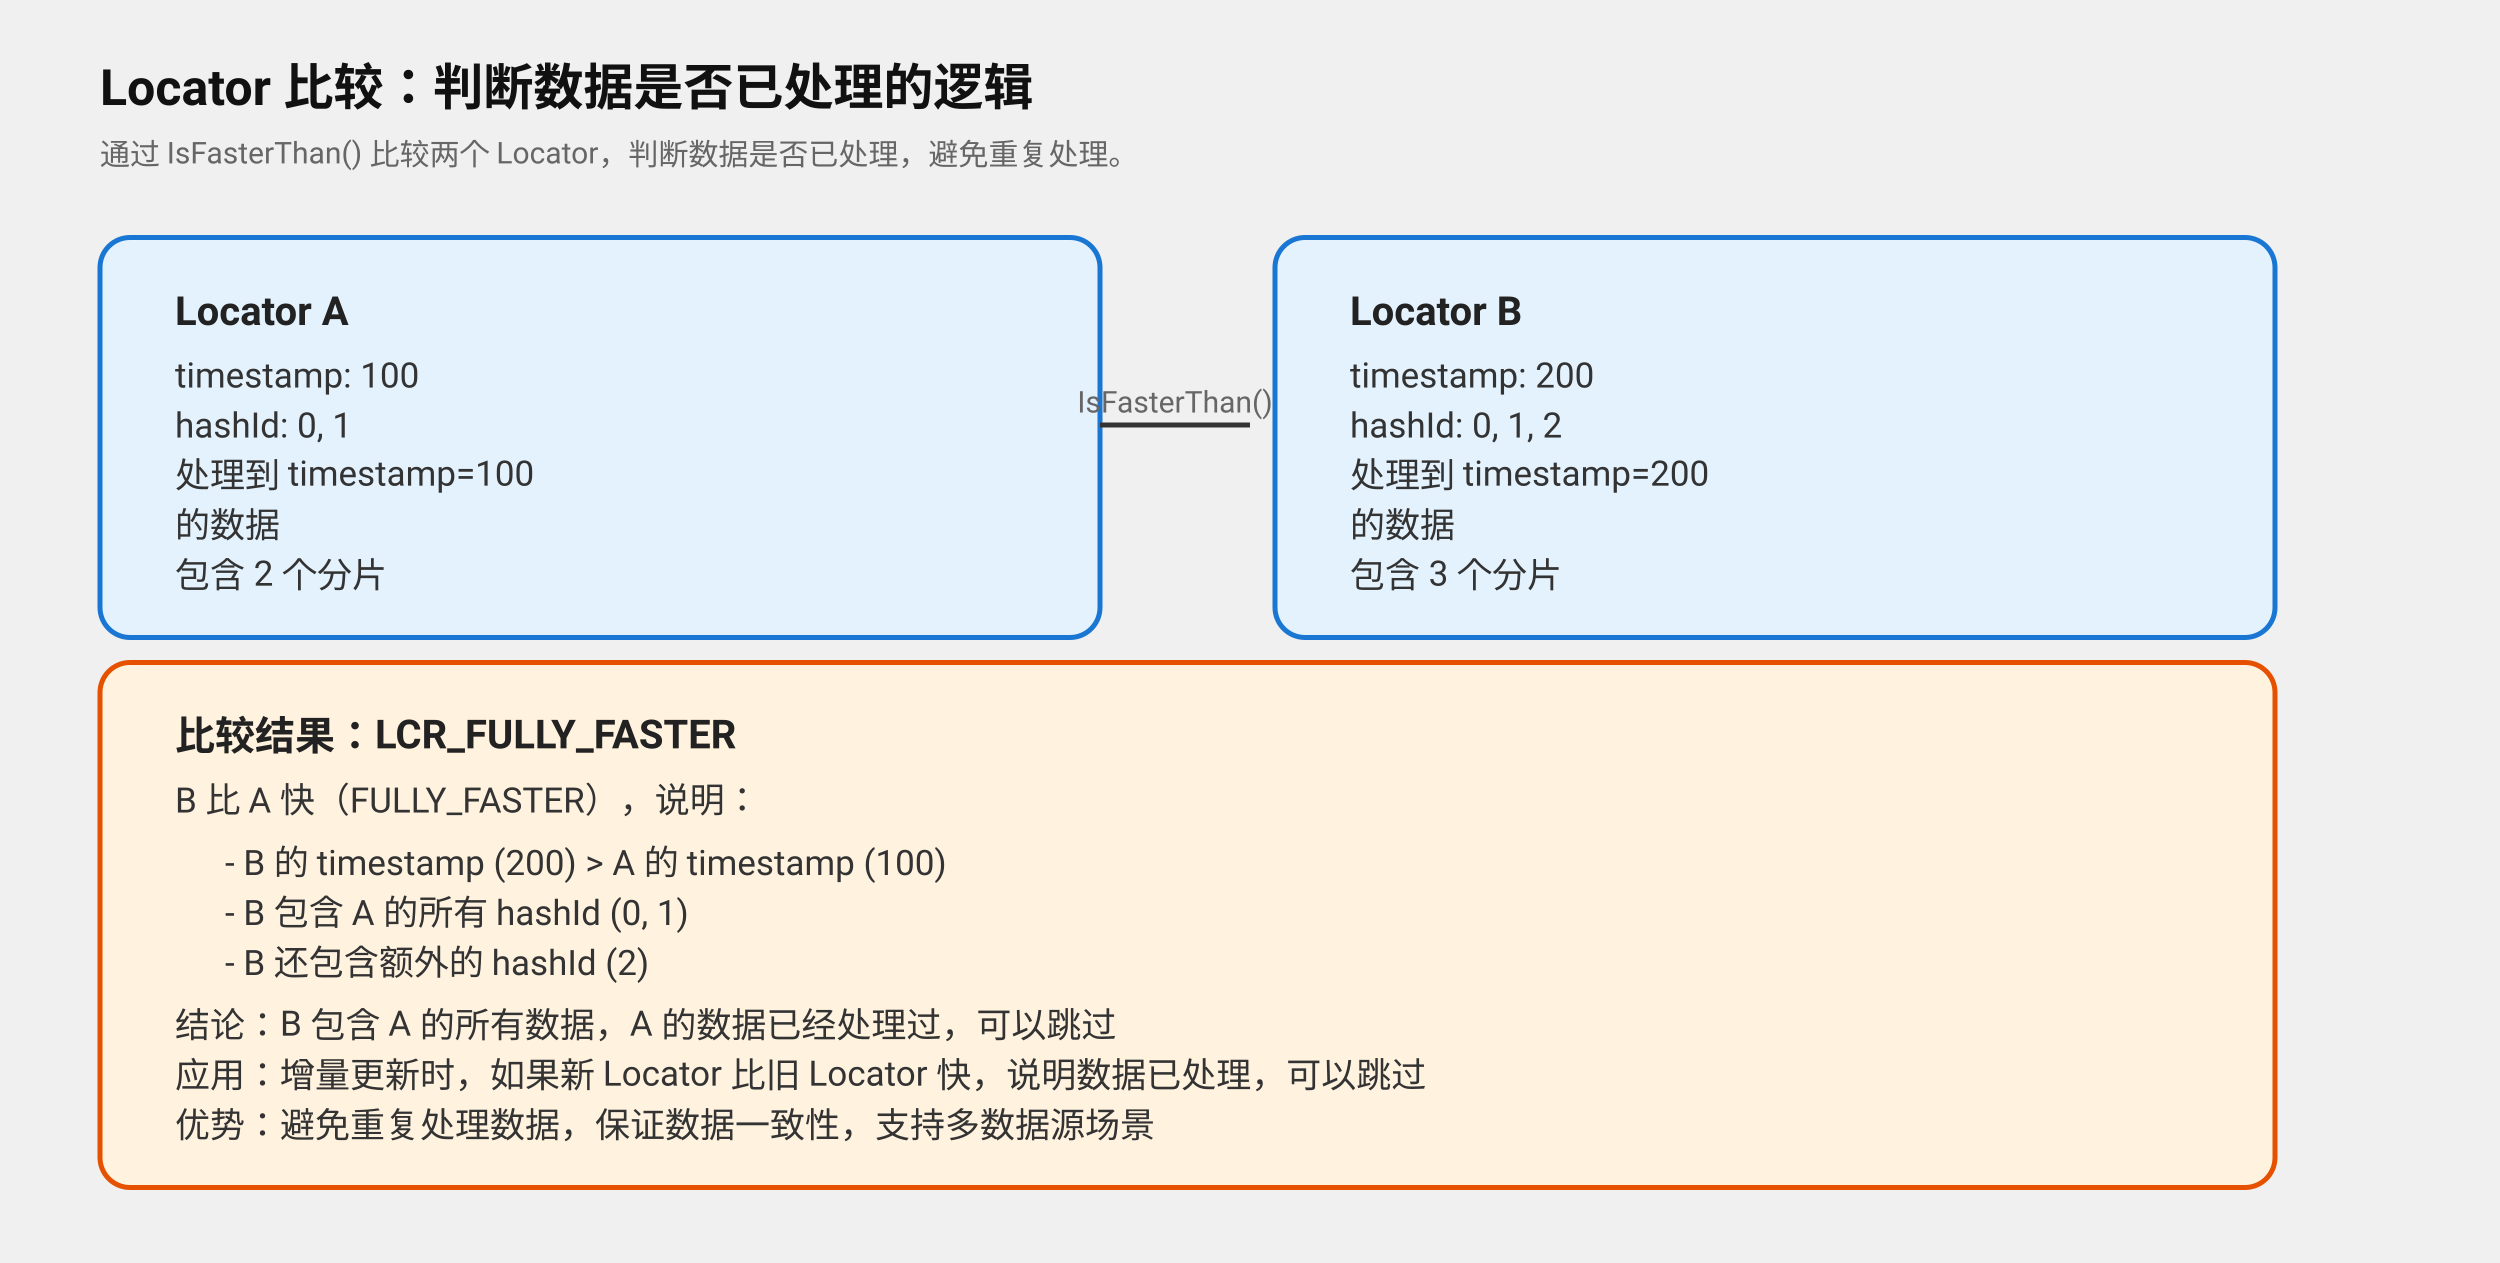
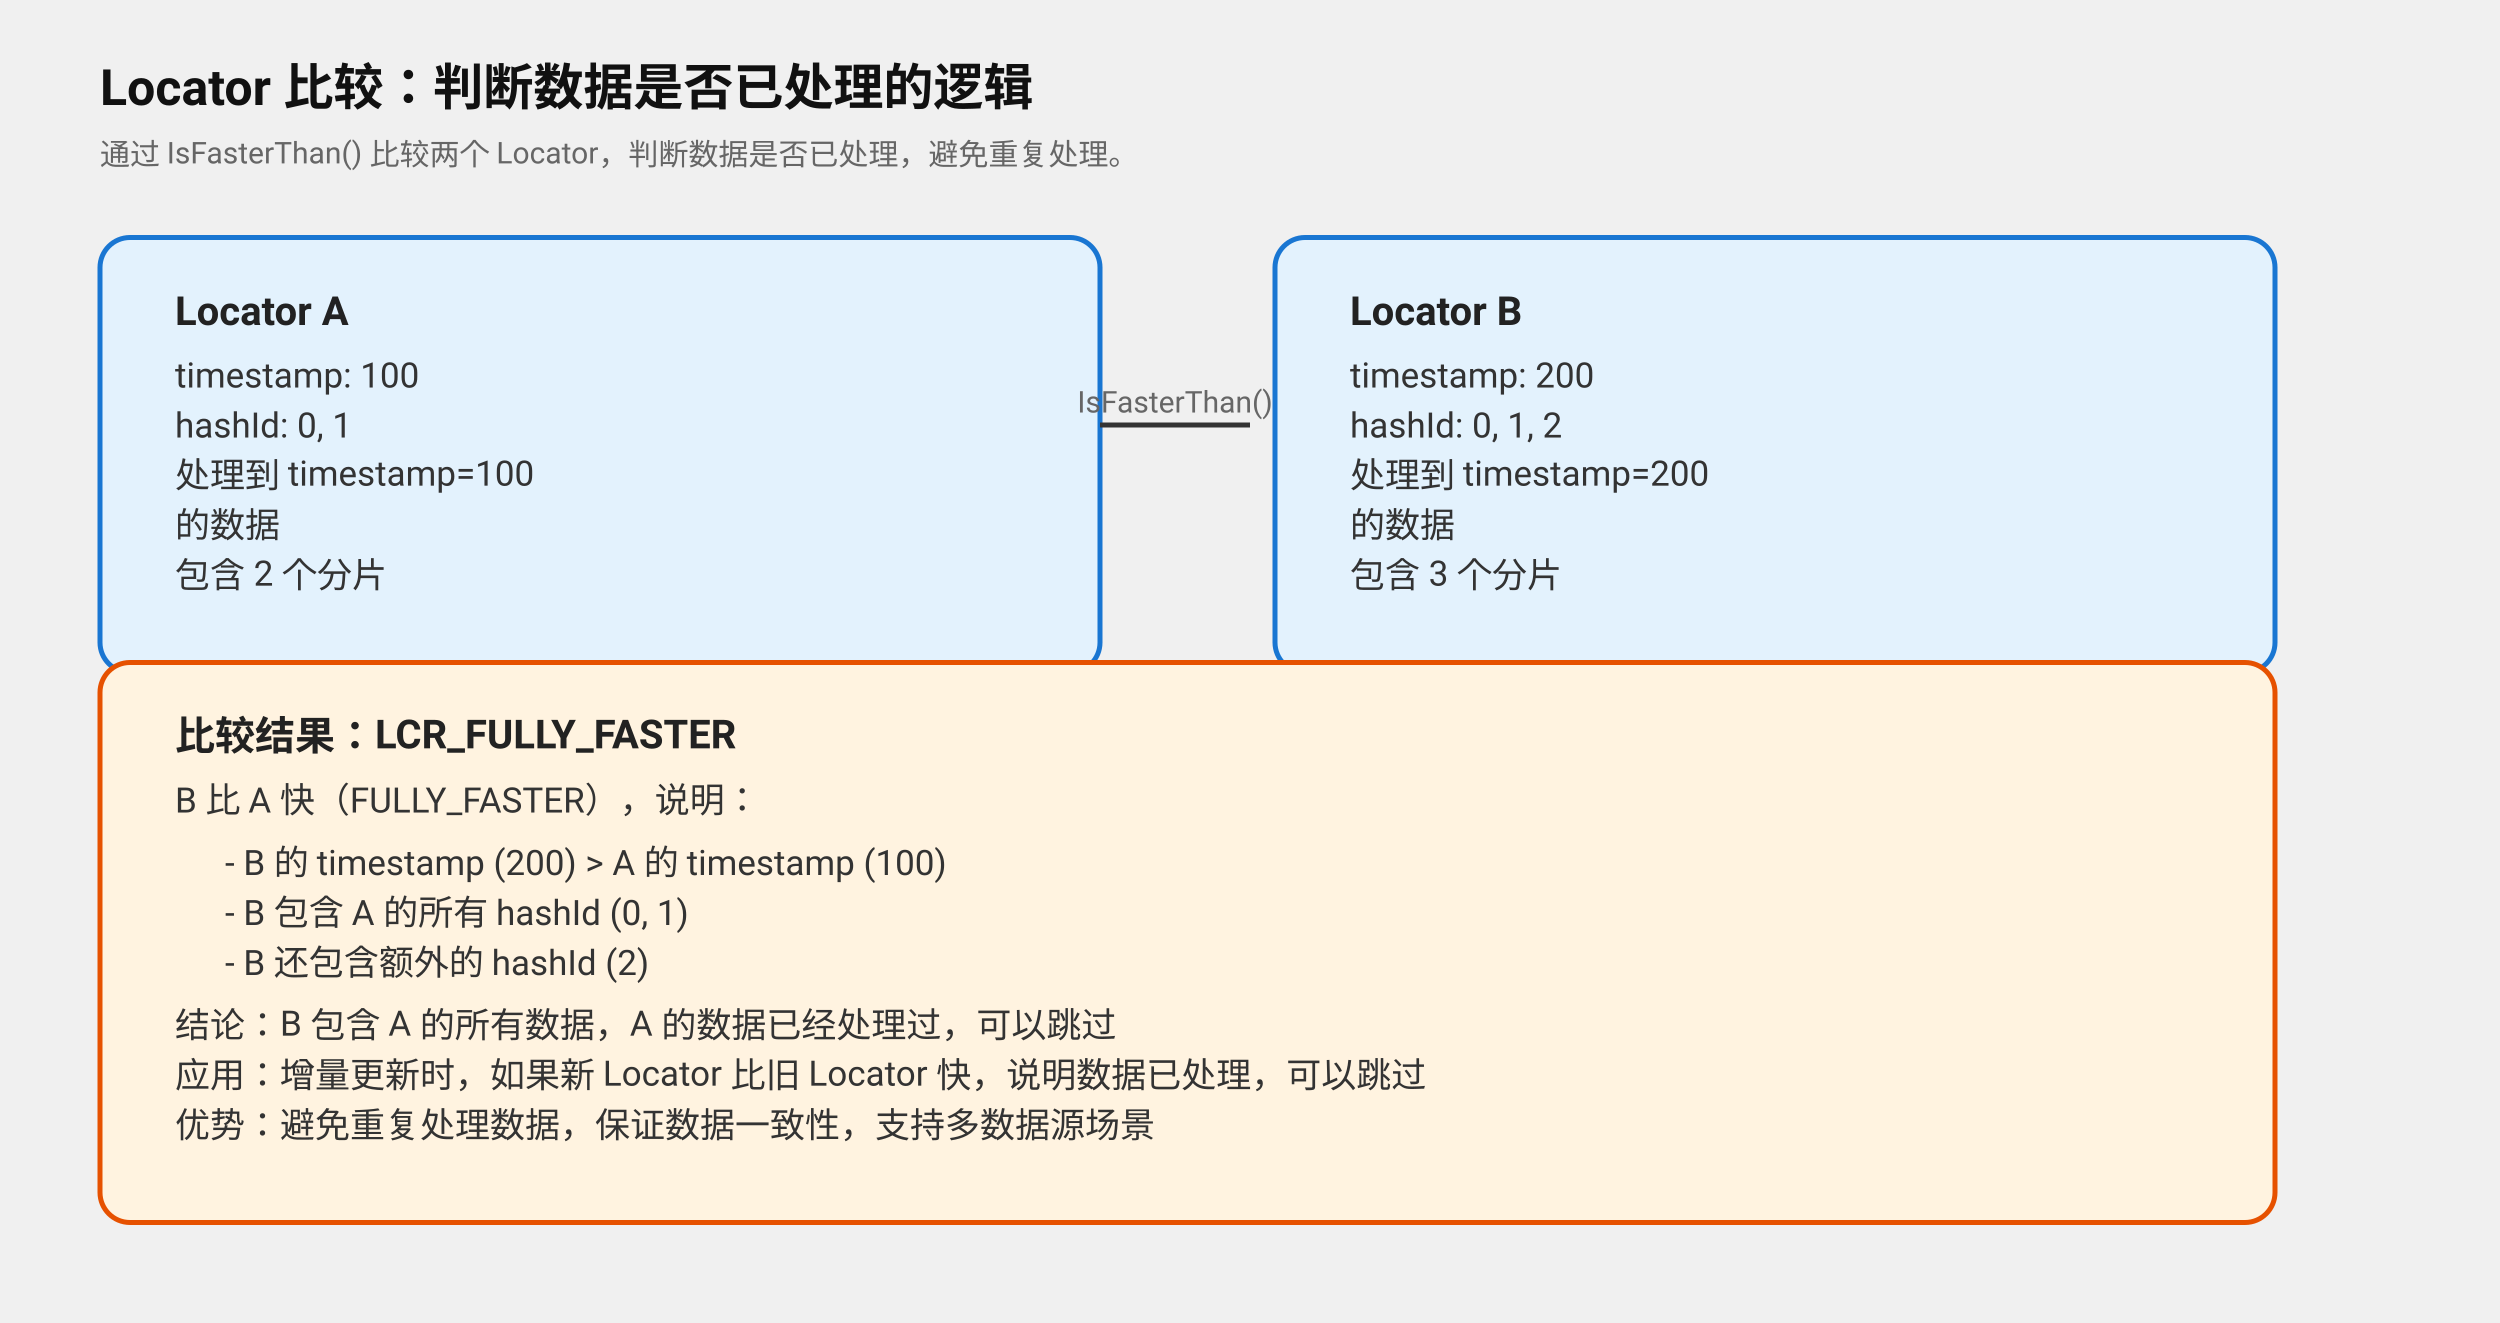
- <svg xmlns="http://www.w3.org/2000/svg" viewBox="0 0 1000 505">
+ <svg xmlns="http://www.w3.org/2000/svg" viewBox="0 0 1000.0 529.0">
  <defs>
    <style>
      .box{fill:#fff;stroke:#333;stroke-width:2;rx:14}
      .title{font:700 20px -apple-system,BlinkMacSystemFont,"Segoe UI",Roboto,Arial;fill:#111}
      .h{font:600 16px -apple-system,BlinkMacSystemFont,"Segoe UI",Roboto,Arial;fill:#222}
      .t{font:14px -apple-system,BlinkMacSystemFont,"Segoe UI",Roboto,Arial;fill:#333}
      .muted{font:12px -apple-system,BlinkMacSystemFont,"Segoe UI",Roboto,Arial;fill:#666}
      .arrow{stroke:#333;stroke-width:2;fill:none;marker-end:url(#m)}
      .locator{fill:#e3f2fd;stroke:#1976d2;stroke-width:2;rx:12}
      .result{fill:#fff3e0;stroke:#e65100;stroke-width:2;rx:12}
    </style>
-     <marker id="m" viewBox="0 0 1000 505" refX="8" refY="5" markerWidth="7" markerHeight="7" orient="auto-start-reverse">
+     <marker id="m" viewBox="0 0 1000.0 529.0" refX="8" refY="5" markerWidth="7" markerHeight="7" orient="auto-start-reverse">
      <path d="M 0 0 L 10 5 L 0 10 z" fill="#333" />
    </marker>
  </defs>
  <text class="title" x="40" y="42">Locator 比较：判断数据是否已处理的逻辑</text>
  <text class="muted" x="40" y="66">通过 IsFasterThan() 比较两个 Locator，判断数据是否已处理，避免重复处理。</text>
-   <rect class="locator" x="40" y="95" width="400" height="160.0" />
+   <rect class="locator" x="40" y="95" width="400" height="174.0" />
  <text class="h" x="70" y="130">Locator A</text>
  <text class="t" x="70" y="155">timestamp: 100</text>
  <text class="t" x="70" y="175">hashId: 0, 1</text>
  <text class="t" x="70" y="195">处理到 timestamp=100</text>
  <text class="t" x="70" y="215">的数据</text>
  <text class="t" x="70" y="235">包含 2 个分片</text>
  <path class="arrow" d="M 440 170 L 500 170" />
  <text class="muted" x="470" y="165" text-anchor="middle">IsFasterThan()</text>
-   <rect class="locator" x="510" y="95" width="400" height="160.0" />
+   <rect class="locator" x="510" y="95" width="400" height="174.0" />
  <text class="h" x="540" y="130">Locator B</text>
  <text class="t" x="540" y="155">timestamp: 200</text>
  <text class="t" x="540" y="175">hashId: 0, 1, 2</text>
  <text class="t" x="540" y="195">处理到 timestamp=200</text>
  <text class="t" x="540" y="215">的数据</text>
  <text class="t" x="540" y="235">包含 3 个分片</text>
-   <rect class="result" x="40" y="265" width="870" height="210.0" />
+   <rect class="result" x="40" y="265" width="870" height="224.0" />
  <text class="h" x="70" y="300">比较结果：LCR_FULLY_FASTER</text>
  <text class="t" x="70" y="325">B 比 A 快（FULLY_FASTER），说明：</text>
  <text class="t" x="90" y="350">- B 的 timestamp (200) &gt; A 的 timestamp (100)</text>
  <text class="t" x="90" y="370">- B 包含 A 的所有 hashId (0, 1)</text>
  <text class="t" x="90" y="390">- B 还包含额外的 hashId (2)</text>
  <text class="t" x="70" y="415">结论：B 包含 A 的所有数据，A 的数据已经处理过，可以跳过</text>
  <text class="t" x="70" y="435">应用：增量更新时，如果新 Locator 比旧 Locator 快，说明数据已处理，可以跳过</text>
  <text class="t" x="70" y="455">优势：避免重复处理数据，保证数据一致性，支持多数据源场景</text>
</svg>
